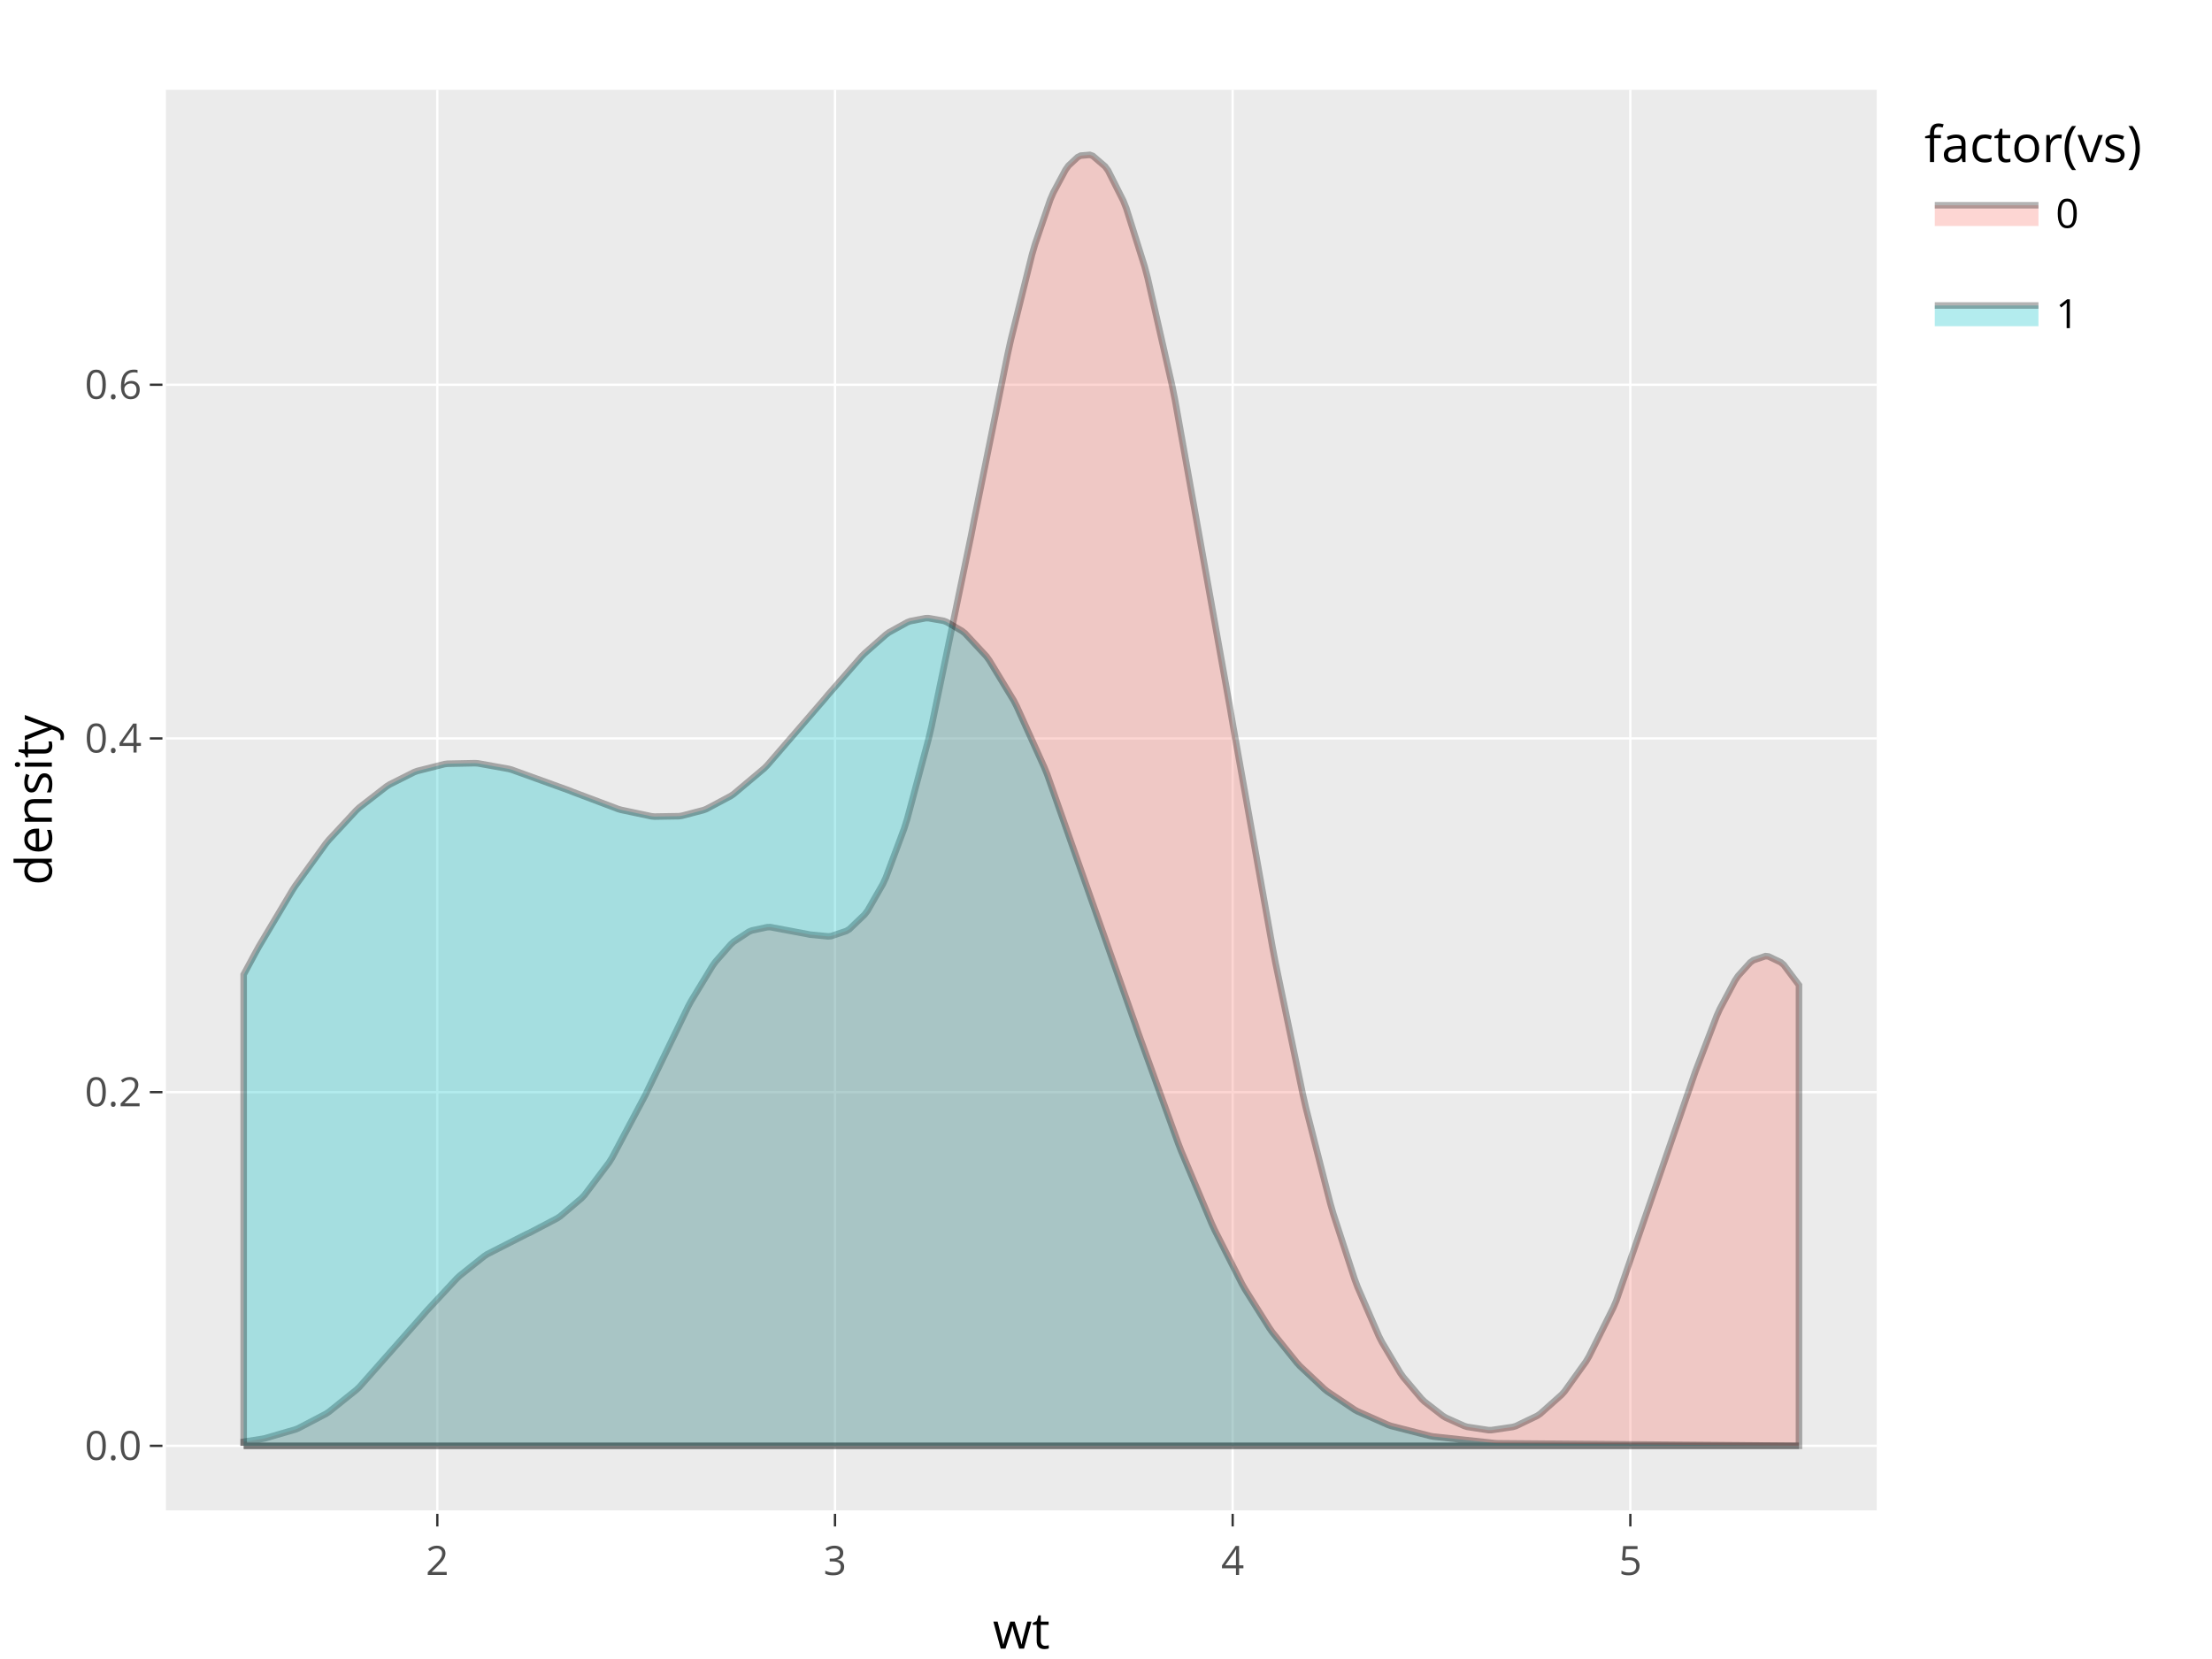
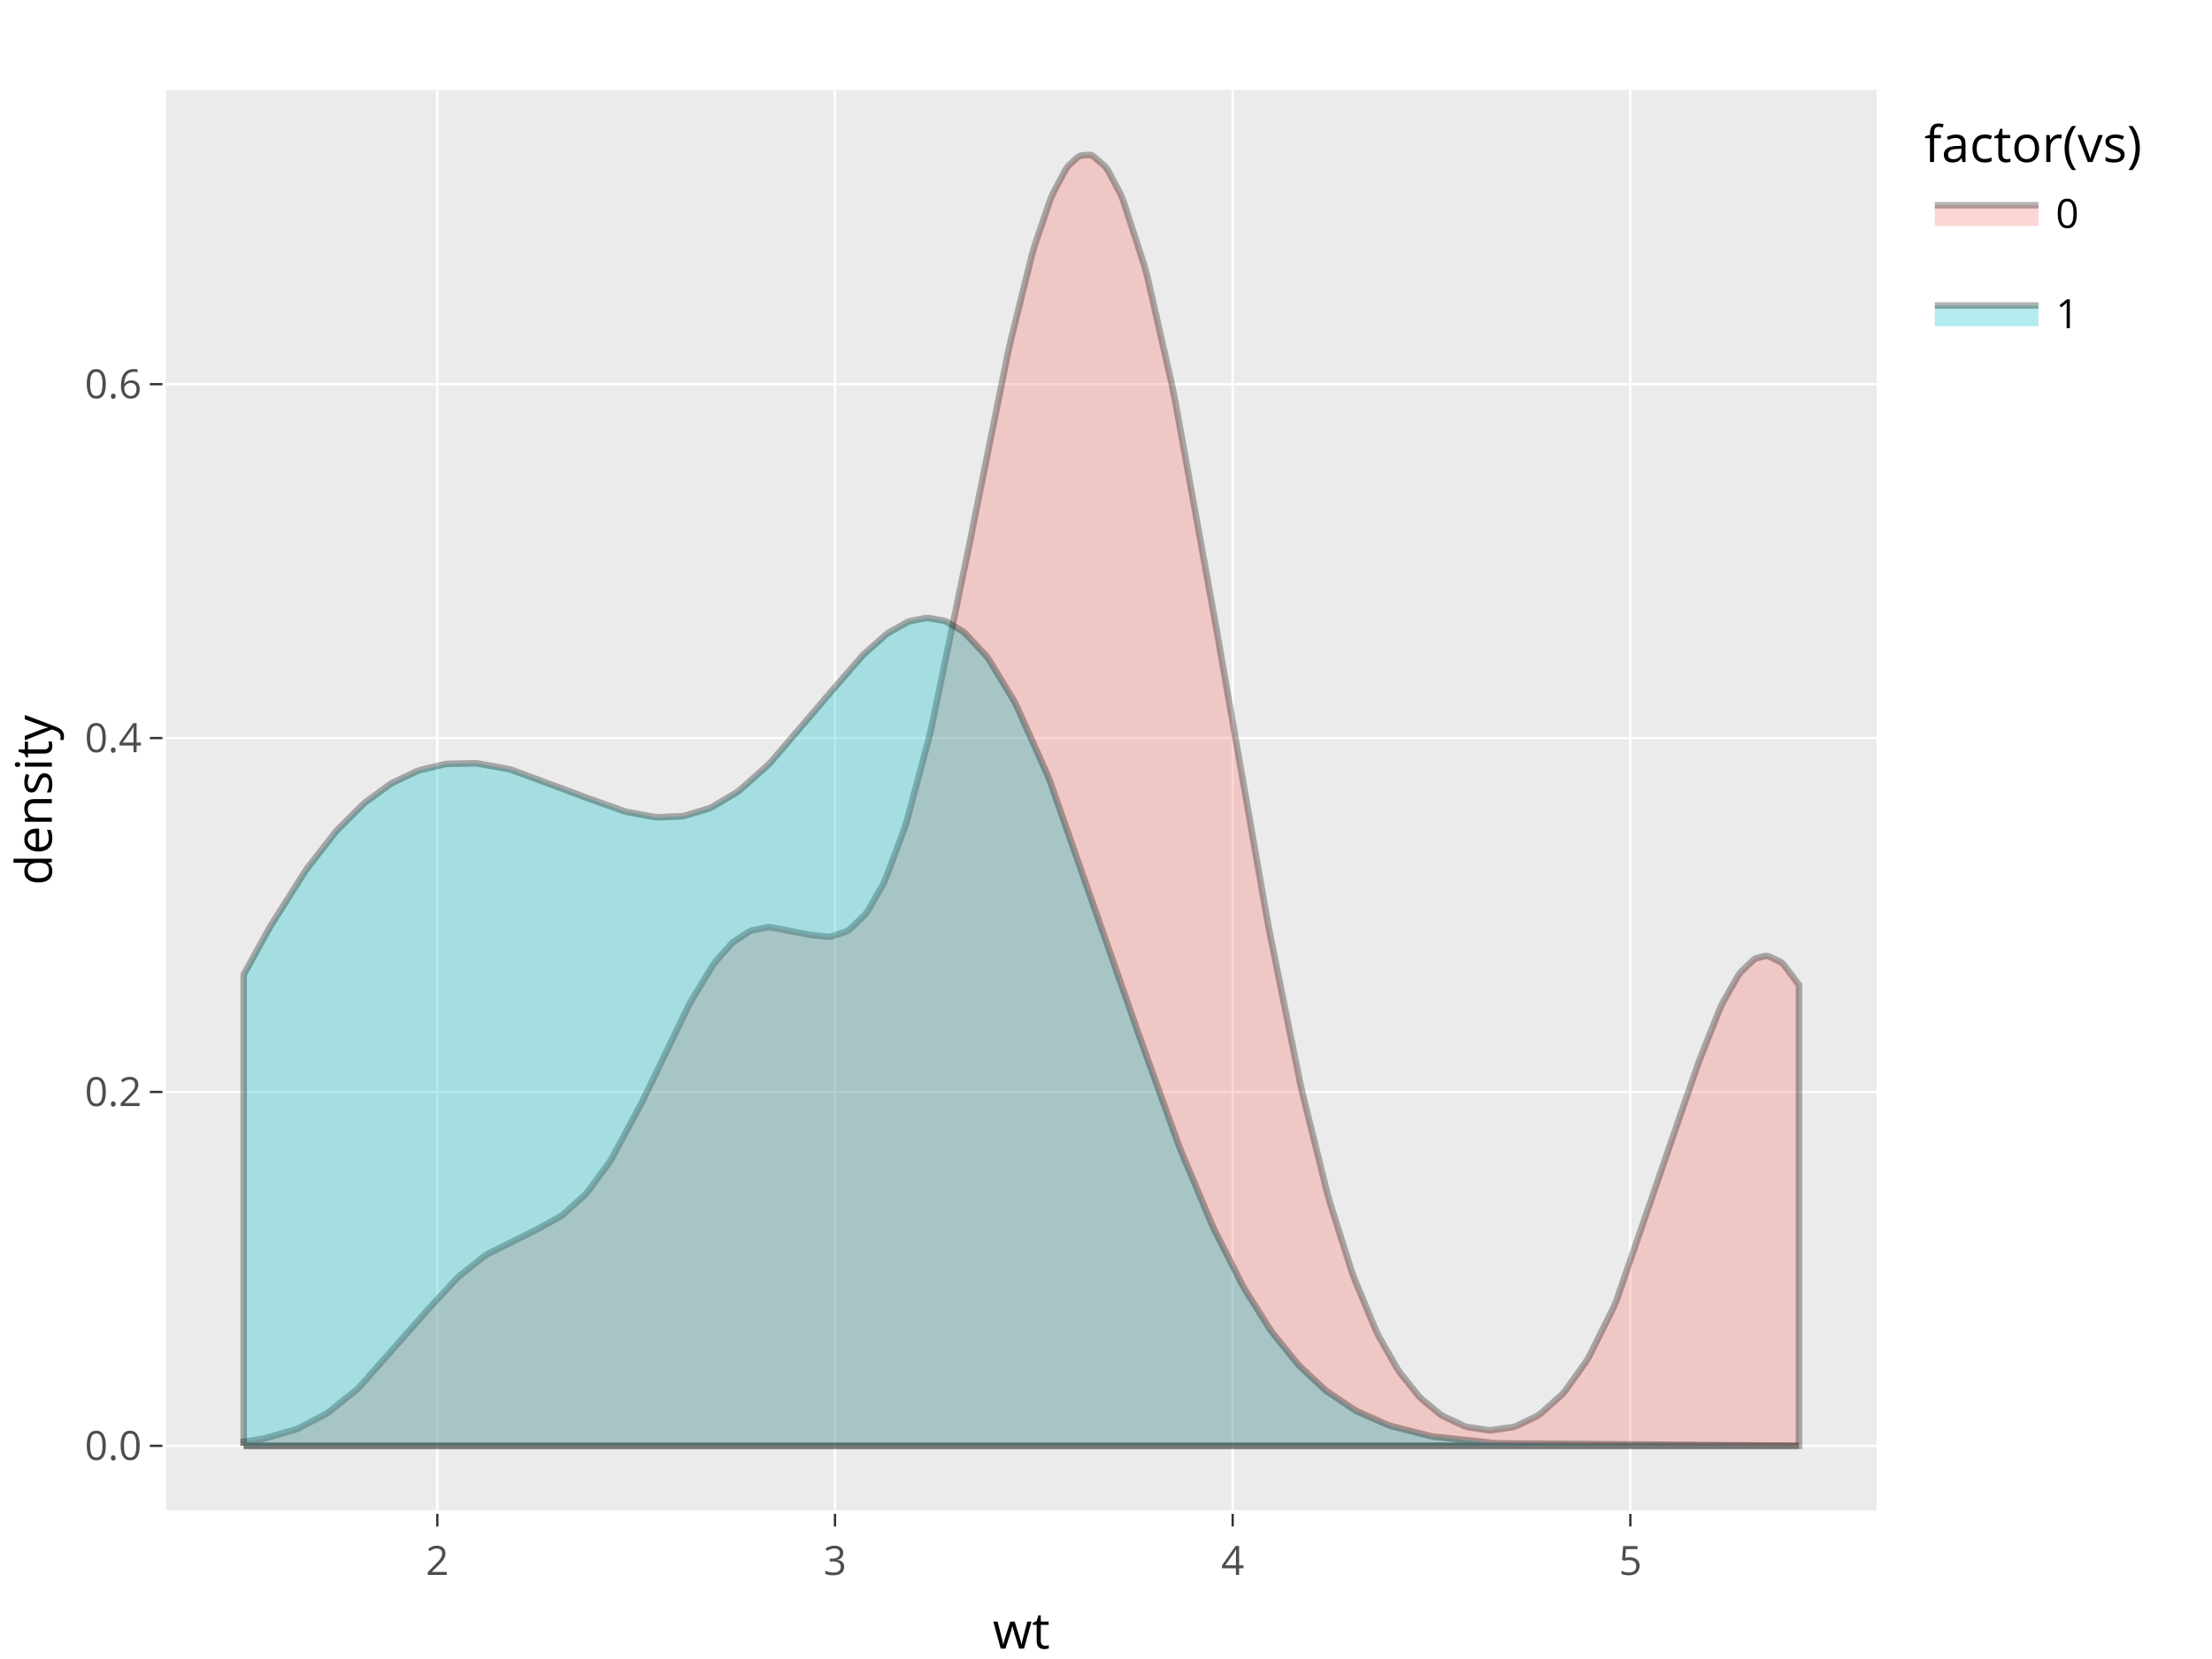
<svg xmlns="http://www.w3.org/2000/svg" class="main-svg" width="640" height="480" style="" viewBox="0 0 640 480">
  <rect x="0" y="0" width="640" height="480" style="fill: rgb(255, 255, 255); fill-opacity: 1;" />
  <defs id="defs-">
    <g class="clips">
      <clipPath id="clipxyplot" class="plotclip">
        <rect width="495" height="411" />
      </clipPath>
      <clipPath class="axesclip" id="clipx">
        <rect x="48" y="0" width="495" height="480" />
      </clipPath>
      <clipPath class="axesclip" id="clipy">
        <rect x="0" y="26" width="640" height="411" />
      </clipPath>
      <clipPath class="axesclip" id="clipxy">
        <rect x="48" y="26" width="495" height="411" />
      </clipPath>
    </g>
    <g class="gradients" />
    <g class="patterns" />
  </defs>
  <g class="bglayer">
    <rect class="bg" x="48" y="26" width="495" height="411" style="fill: rgb(235, 235, 235); fill-opacity: 1; stroke-width: 0;" />
  </g>
  <g class="layer-below">
    <g class="imagelayer" />
    <g class="shapelayer" />
  </g>
  <g class="cartesianlayer">
    <g class="subplot xy">
      <g class="layer-subplot">
        <g class="shapelayer" />
        <g class="imagelayer" />
      </g>
      <g class="gridlayer">
        <g class="x">
          <path class="xgrid crisp" transform="translate(126.53,0)" d="M0,26v411" style="stroke: rgb(255, 255, 255); stroke-opacity: 1; stroke-width: 0.664px;" />
          <path class="xgrid crisp" transform="translate(241.59,0)" d="M0,26v411" style="stroke: rgb(255, 255, 255); stroke-opacity: 1; stroke-width: 0.664px;" />
          <path class="xgrid crisp" transform="translate(356.65,0)" d="M0,26v411" style="stroke: rgb(255, 255, 255); stroke-opacity: 1; stroke-width: 0.664px;" />
          <path class="xgrid crisp" transform="translate(471.71,0)" d="M0,26v411" style="stroke: rgb(255, 255, 255); stroke-opacity: 1; stroke-width: 0.664px;" />
        </g>
        <g class="y">
          <path class="ygrid crisp" transform="translate(0,418.32)" d="M48,0h495" style="stroke: rgb(255, 255, 255); stroke-opacity: 1; stroke-width: 0.664px;" />
-           <path class="ygrid crisp" transform="translate(0,315.99)" d="M48,0h495" style="stroke: rgb(255, 255, 255); stroke-opacity: 1; stroke-width: 0.664px;" />
-           <path class="ygrid crisp" transform="translate(0,213.65)" d="M48,0h495" style="stroke: rgb(255, 255, 255); stroke-opacity: 1; stroke-width: 0.664px;" />
-           <path class="ygrid crisp" transform="translate(0,111.32)" d="M48,0h495" style="stroke: rgb(255, 255, 255); stroke-opacity: 1; stroke-width: 0.664px;" />
+           <path class="ygrid crisp" transform="translate(0,315.93)" d="M48,0h495" style="stroke: rgb(255, 255, 255); stroke-opacity: 1; stroke-width: 0.664px;" />
+           <path class="ygrid crisp" transform="translate(0,213.54)" d="M48,0h495" style="stroke: rgb(255, 255, 255); stroke-opacity: 1; stroke-width: 0.664px;" />
+           <path class="ygrid crisp" transform="translate(0,111.16)" d="M48,0h495" style="stroke: rgb(255, 255, 255); stroke-opacity: 1; stroke-width: 0.664px;" />
        </g>
      </g>
      <g class="zerolinelayer" />
      <path class="xlines-below" />
      <path class="ylines-below" />
      <g class="overlines-below" />
      <g class="xaxislayer-below" />
      <g class="yaxislayer-below" />
      <g class="overaxes-below" />
      <g class="plot" transform="translate(48,26)" clip-path="url(#clipxyplot)">
        <g class="scatterlayer mlayer">
          <g class="trace scatter trace-vdiffr-plotly-1" style="stroke-miterlimit: 2; opacity: 1;">
            <g class="fills">
              <g>
-                 <path class="js-fill" d="M22.5,392.32L472.5,392.32L472.5,259.02L468.1,253.17L467.22,252.42L463.69,250.73L462.81,250.63L459.29,251.82L458.41,252.46L454.89,256.36L454.01,257.67L449.6,265.93L448.72,267.89L442.56,283.95L441.68,286.49L419.66,350.29L418.78,352.35L411.74,366.47L410.86,367.96L404.69,376.57L403.81,377.55L397.65,383.04L396.77,383.64L390.6,386.6L389.72,386.86L383.56,387.77L382.68,387.78L376.51,386.84L375.63,386.57L370.35,384.2L369.47,383.67L364.18,379.56L363.3,378.71L358.02,372.47L357.14,371.21L351.85,362.35L350.97,360.63L344.81,346.42L343.93,344.08L337.76,325.17L336.88,322.12L329.84,294.54L328.96,290.69L321.03,252.53L320.15,247.93L308.7,183.6L307.82,178.45L291.97,89.73L291.09,85.37L284.05,54.41L283.17,51.09L277.88,34.28L277,32.07L272.6,23.33L271.72,22.14L268.19,19.11L267.31,18.8L264.67,19.03L263.79,19.47L261.15,21.94L260.27,23.17L256.75,29.74L255.87,31.79L251.46,44.68L250.58,47.69L244.42,72.52L243.54,76.52L233.85,124.45L232.97,128.97L221.52,184.16L220.64,187.89L214.48,210.95L213.6,213.74L208.31,227.9L207.43,229.8L203.03,237.47L202.15,238.62L197.74,242.85L196.86,243.37L192.46,244.85L191.58,244.92L186.3,244.41L185.42,244.22L174.85,242.24L173.97,242.27L169.56,243.21L168.68,243.58L164.28,246.46L163.4,247.27L159,252.27L158.12,253.5L151.95,263.65L151.07,265.29L139.62,288.96L138.74,290.8L129.06,309.01L128.18,310.41L121.13,319.75L120.25,320.69L114.09,325.91L113.2,326.5L105.28,330.66L104.4,331.05L92.95,336.89L92.07,337.48L85.02,343.1L84.14,343.93L75.34,353.39L74.46,354.42L55.96,375.33L55.08,376.15L47.16,382.5L46.28,383.08L38.35,387.23L37.47,387.59L28.66,390.15L27.78,390.32L22.5,391.14L22.5,392.32Z" style="fill: rgb(248, 118, 109); fill-opacity: 0.3; stroke-width: 0;" />
+                 <path class="js-fill" d="M22.5,392.32L472.5,392.32L472.5,258.97L468.1,253.11L467.22,252.36L463.69,250.66L462.81,250.57L460.17,251.22L459.29,251.76L455.77,255.15L454.89,256.31L450.48,264.04L449.6,265.9L443.44,281.44L442.56,283.95L419.66,350.36L418.78,352.43L411.74,366.54L410.86,368.02L404.69,376.62L403.81,377.6L397.65,383.09L396.77,383.69L390.6,386.63L389.72,386.9L383.56,387.8L382.68,387.81L376.51,386.87L375.63,386.6L369.47,383.71L368.59,383.14L363.3,378.77L362.42,377.85L357.14,371.28L356.26,369.97L350.97,360.71L350.09,358.92L343.93,344.17L343.05,341.72L336.88,322.23L336,319.11L328.96,290.81L328.08,286.89L319.27,243.4L318.39,238.65L305.18,163.06L304.3,157.91L291.97,89.78L291.09,85.43L284.05,54.44L283.17,51.11L277,32.08L276.12,30L272.6,23.34L271.72,22.14L268.19,19.11L267.31,18.8L264.67,19.03L263.79,19.47L261.15,21.94L260.27,23.17L256.75,29.75L255.87,31.8L251.46,44.7L250.58,47.71L244.42,72.57L243.54,76.58L233.85,124.57L232.97,129.1L221.52,184.34L220.64,188.07L214.48,211.14L213.6,213.93L208.31,228.09L207.43,229.98L203.03,237.64L202.15,238.79L197.74,243L196.86,243.52L192.46,244.97L191.58,245.04L186.3,244.5L185.42,244.29L174.85,242.27L173.97,242.29L169.56,243.21L168.68,243.59L164.28,246.47L163.4,247.27L159,252.28L158.12,253.5L151.95,263.66L151.07,265.31L138.74,290.86L137.86,292.68L129.06,309.09L128.18,310.49L122.01,318.84L121.13,319.82L114.97,325.36L114.09,325.97L107.04,329.89L106.16,330.3L92.95,336.89L92.07,337.48L85.02,343.1L84.14,343.92L75.34,353.39L74.46,354.43L55.96,375.35L55.08,376.18L47.16,382.52L46.28,383.11L38.35,387.25L37.47,387.61L28.66,390.16L27.78,390.34L22.5,391.15L22.5,392.32Z" style="fill: rgb(248, 118, 109); fill-opacity: 0.3; stroke-width: 0;" />
              </g>
            </g>
            <g class="errorbars" />
            <g class="lines">
-               <path class="js-line" d="M22.5,392.32L472.5,392.32L472.5,259.02L468.1,253.17L467.22,252.42L463.69,250.73L462.81,250.63L459.29,251.82L458.41,252.46L454.89,256.36L454.01,257.67L449.6,265.93L448.72,267.89L442.56,283.95L441.68,286.49L419.66,350.29L418.78,352.35L411.74,366.47L410.86,367.96L404.69,376.57L403.81,377.55L397.65,383.04L396.77,383.64L390.6,386.6L389.72,386.86L383.56,387.77L382.68,387.78L376.51,386.84L375.63,386.57L370.35,384.2L369.47,383.67L364.18,379.56L363.3,378.71L358.02,372.47L357.14,371.21L351.85,362.35L350.97,360.63L344.81,346.42L343.93,344.08L337.76,325.17L336.88,322.12L329.84,294.54L328.96,290.69L321.03,252.53L320.15,247.93L308.7,183.6L307.82,178.45L291.97,89.73L291.09,85.37L284.05,54.41L283.17,51.09L277.88,34.28L277,32.07L272.6,23.33L271.72,22.14L268.19,19.11L267.31,18.8L264.67,19.03L263.79,19.47L261.15,21.94L260.27,23.17L256.75,29.74L255.87,31.79L251.46,44.68L250.58,47.69L244.42,72.52L243.54,76.52L233.85,124.45L232.97,128.97L221.52,184.16L220.64,187.89L214.48,210.95L213.6,213.74L208.31,227.9L207.43,229.8L203.03,237.47L202.15,238.62L197.74,242.85L196.86,243.37L192.46,244.85L191.58,244.92L186.3,244.41L185.42,244.22L174.85,242.24L173.97,242.27L169.56,243.21L168.68,243.58L164.28,246.46L163.4,247.27L159,252.27L158.12,253.5L151.95,263.65L151.07,265.29L139.62,288.96L138.74,290.8L129.06,309.01L128.18,310.41L121.13,319.75L120.25,320.69L114.09,325.91L113.2,326.5L105.28,330.66L104.4,331.05L92.95,336.89L92.07,337.48L85.02,343.1L84.14,343.93L75.34,353.39L74.46,354.42L55.96,375.33L55.08,376.15L47.16,382.5L46.28,383.08L38.35,387.23L37.47,387.59L28.66,390.15L27.78,390.32L22.5,391.14L22.5,392.32" style="vector-effect: non-scaling-stroke; fill: none; stroke: rgb(0, 0, 0); stroke-opacity: 0.3; stroke-width: 1.89px; opacity: 1;" />
+               <path class="js-line" d="M22.5,392.32L472.5,392.32L472.5,258.97L468.1,253.11L467.22,252.36L463.69,250.66L462.81,250.57L460.17,251.22L459.29,251.76L455.77,255.15L454.89,256.31L450.48,264.04L449.6,265.9L443.44,281.44L442.56,283.95L419.66,350.36L418.78,352.43L411.74,366.54L410.86,368.02L404.69,376.62L403.81,377.6L397.65,383.09L396.77,383.69L390.6,386.63L389.72,386.9L383.56,387.8L382.68,387.81L376.51,386.87L375.63,386.6L369.47,383.71L368.59,383.14L363.3,378.77L362.42,377.85L357.14,371.28L356.26,369.97L350.97,360.71L350.09,358.92L343.93,344.17L343.05,341.72L336.88,322.23L336,319.11L328.96,290.81L328.08,286.89L319.27,243.4L318.39,238.65L305.18,163.06L304.3,157.91L291.97,89.78L291.09,85.43L284.05,54.44L283.17,51.11L277,32.08L276.12,30L272.6,23.34L271.72,22.14L268.19,19.11L267.31,18.8L264.67,19.03L263.79,19.47L261.15,21.94L260.27,23.17L256.75,29.75L255.87,31.8L251.46,44.7L250.58,47.71L244.42,72.57L243.54,76.58L233.85,124.57L232.97,129.1L221.52,184.34L220.64,188.07L214.48,211.14L213.6,213.93L208.31,228.09L207.43,229.98L203.03,237.64L202.15,238.79L197.74,243L196.86,243.52L192.46,244.97L191.58,245.04L186.3,244.5L185.42,244.29L174.85,242.27L173.97,242.29L169.56,243.21L168.68,243.59L164.28,246.47L163.4,247.27L159,252.28L158.12,253.5L151.95,263.66L151.07,265.31L138.74,290.86L137.86,292.68L129.06,309.09L128.18,310.49L122.01,318.84L121.13,319.82L114.97,325.36L114.09,325.97L107.04,329.89L106.16,330.3L92.95,336.89L92.07,337.48L85.02,343.1L84.14,343.92L75.34,353.39L74.46,354.43L55.96,375.35L55.08,376.18L47.16,382.52L46.28,383.11L38.35,387.25L37.47,387.61L28.66,390.16L27.78,390.34L22.5,391.15L22.5,392.32" style="vector-effect: non-scaling-stroke; fill: none; stroke: rgb(0, 0, 0); stroke-opacity: 0.3; stroke-width: 1.89px; opacity: 1;" />
            </g>
            <g class="points" />
            <g class="text" />
          </g>
          <g class="trace scatter trace-vdiffr-plotly-2" style="stroke-miterlimit: 2; opacity: 1;">
            <g class="fills">
              <g>
-                 <path class="js-fill" d="M22.5,392.32L472.5,392.32L385.32,391.59L384.44,391.54L366.82,389.65L365.94,389.5L354.5,386.58L353.62,386.27L344.81,382.36L343.93,381.88L336,376.55L335.12,375.83L328.08,369.22L327.2,368.25L320.15,359.49L319.27,358.23L312.23,347.04L311.35,345.48L303.42,329.84L302.54,327.92L293.73,306.96L292.85,304.68L281.4,273.05L280.52,270.48L254.99,198.06L254.1,195.9L246.18,178.39L245.3,176.67L238.25,165.07L237.37,163.86L231.21,157.24L230.33,156.55L225.92,153.97L225.04,153.63L220.64,152.85L219.76,152.86L215.36,153.72L214.48,154.06L209.19,156.98L208.31,157.63L202.15,163.05L201.27,163.94L191.58,175.01L190.7,176.08L173.97,195.45L173.09,196.33L164.28,203.73L163.4,204.33L156.36,208.08L155.47,208.41L149.31,210.02L148.43,210.15L141.38,210.26L140.5,210.18L131.7,208.32L130.82,208.06L117.61,203.08L116.73,202.72L100,196.68L99.11,196.45L90.31,194.87L89.43,194.81L81.5,194.97L80.62,195.08L72.7,197.08L71.82,197.41L64.77,200.95L63.89,201.5L55.96,207.65L55.08,208.47L47.16,217L46.28,218.07L37.47,230.25L36.59,231.6L26.9,247.86L26.02,249.45L22.5,255.98L22.5,392.32Z" style="fill: rgb(0, 191, 196); fill-opacity: 0.3; stroke-width: 0;" />
+                 <path class="js-fill" d="M22.5,392.32L472.5,392.32L385.32,391.59L384.44,391.55L366.82,389.67L365.94,389.52L354.5,386.61L353.62,386.31L344.81,382.41L343.93,381.93L336,376.62L335.12,375.9L328.08,369.3L327.2,368.33L320.15,359.58L319.27,358.33L312.23,347.15L311.35,345.58L303.42,329.95L302.54,328.03L293.73,307.06L292.85,304.79L281.4,273.13L280.52,270.56L255.87,200.26L254.99,198.05L246.18,178.36L245.3,176.64L238.25,165.03L237.37,163.81L231.21,157.19L230.33,156.51L225.92,153.93L225.04,153.59L220.64,152.82L219.76,152.83L215.36,153.71L214.48,154.05L209.19,156.99L208.31,157.64L202.15,163.09L201.27,163.98L190.7,176.16L189.82,177.24L174.85,194.69L173.97,195.58L166.04,202.6L165.16,203.26L158.12,207.46L157.24,207.86L150.19,210.02L149.31,210.17L142.27,210.46L141.38,210.39L133.46,208.93L132.58,208.69L121.13,204.61L120.25,204.25L100,196.74L99.11,196.51L90.31,194.92L89.43,194.85L81.5,195.01L80.62,195.12L73.58,196.8L72.7,197.1L65.65,200.44L64.77,200.97L57.73,206.12L56.84,206.89L49.8,213.93L48.92,214.93L40.99,225.1L40.11,226.35L30.43,241.69L29.55,243.21L22.5,256.01L22.5,392.32Z" style="fill: rgb(0, 191, 196); fill-opacity: 0.3; stroke-width: 0;" />
              </g>
            </g>
            <g class="errorbars" />
            <g class="lines">
-               <path class="js-line" d="M22.5,392.32L472.5,392.32L385.32,391.59L384.44,391.54L366.82,389.65L365.94,389.5L354.5,386.58L353.62,386.27L344.81,382.36L343.93,381.88L336,376.55L335.12,375.83L328.08,369.22L327.2,368.25L320.15,359.49L319.27,358.23L312.23,347.04L311.35,345.48L303.42,329.84L302.54,327.92L293.73,306.96L292.85,304.68L281.4,273.05L280.52,270.48L254.99,198.06L254.1,195.9L246.18,178.39L245.3,176.67L238.25,165.07L237.37,163.86L231.21,157.24L230.33,156.55L225.92,153.97L225.04,153.63L220.64,152.85L219.76,152.86L215.36,153.72L214.48,154.06L209.19,156.98L208.31,157.63L202.15,163.05L201.27,163.94L191.58,175.01L190.7,176.08L173.97,195.45L173.09,196.33L164.28,203.73L163.4,204.33L156.36,208.08L155.47,208.41L149.31,210.02L148.43,210.15L141.38,210.26L140.5,210.18L131.7,208.32L130.82,208.06L117.61,203.08L116.73,202.72L100,196.68L99.11,196.45L90.31,194.87L89.43,194.81L81.5,194.97L80.62,195.08L72.7,197.08L71.82,197.41L64.77,200.95L63.89,201.5L55.96,207.65L55.08,208.47L47.16,217L46.28,218.07L37.47,230.25L36.59,231.6L26.9,247.86L26.02,249.45L22.5,255.98L22.5,392.32" style="vector-effect: non-scaling-stroke; fill: none; stroke: rgb(0, 0, 0); stroke-opacity: 0.3; stroke-width: 1.89px; opacity: 1;" />
+               <path class="js-line" d="M22.5,392.32L472.5,392.32L385.32,391.59L384.44,391.55L366.82,389.67L365.94,389.52L354.5,386.61L353.62,386.31L344.81,382.41L343.93,381.93L336,376.62L335.12,375.9L328.08,369.3L327.2,368.33L320.15,359.58L319.27,358.33L312.23,347.15L311.35,345.58L303.42,329.95L302.54,328.03L293.73,307.06L292.85,304.79L281.4,273.13L280.52,270.56L255.87,200.26L254.99,198.05L246.18,178.36L245.3,176.64L238.25,165.03L237.37,163.81L231.21,157.19L230.33,156.51L225.92,153.93L225.04,153.59L220.64,152.82L219.76,152.83L215.36,153.71L214.48,154.05L209.19,156.99L208.31,157.64L202.15,163.09L201.27,163.98L190.7,176.16L189.82,177.24L174.85,194.69L173.97,195.58L166.04,202.6L165.16,203.26L158.12,207.46L157.24,207.86L150.19,210.02L149.31,210.17L142.27,210.46L141.38,210.39L133.46,208.93L132.58,208.69L121.13,204.61L120.25,204.25L100,196.74L99.11,196.51L90.31,194.92L89.43,194.85L81.5,195.01L80.62,195.12L73.58,196.8L72.7,197.1L65.65,200.44L64.77,200.97L57.73,206.12L56.84,206.89L49.8,213.93L48.92,214.93L40.99,225.1L40.11,226.35L30.43,241.69L29.55,243.21L22.5,256.01L22.5,392.32" style="vector-effect: non-scaling-stroke; fill: none; stroke: rgb(0, 0, 0); stroke-opacity: 0.3; stroke-width: 1.89px; opacity: 1;" />
            </g>
            <g class="points" />
            <g class="text" />
          </g>
        </g>
      </g>
      <g class="overplot" />
      <path class="xlines-above crisp" d="" style="fill: none; stroke-width: 1px; stroke: rgb(0, 0, 0); stroke-opacity: 0;" />
      <path class="ylines-above crisp" d="" style="fill: none; stroke-width: 1px; stroke: rgb(0, 0, 0); stroke-opacity: 0;" />
      <g class="overlines-above" />
      <g class="xaxislayer-above">
        <path class="xtick ticks crisp" d="M0,438v3.653" transform="translate(126.53,0)" style="stroke: rgb(51, 51, 51); stroke-opacity: 1; stroke-width: 0.664px;" />
        <path class="xtick ticks crisp" d="M0,438v3.653" transform="translate(241.59,0)" style="stroke: rgb(51, 51, 51); stroke-opacity: 1; stroke-width: 0.664px;" />
        <path class="xtick ticks crisp" d="M0,438v3.653" transform="translate(356.65,0)" style="stroke: rgb(51, 51, 51); stroke-opacity: 1; stroke-width: 0.664px;" />
        <path class="xtick ticks crisp" d="M0,438v3.653" transform="translate(471.71,0)" style="stroke: rgb(51, 51, 51); stroke-opacity: 1; stroke-width: 0.664px;" />
        <g class="xtick">
          <text text-anchor="middle" x="0" y="455.68" transform="translate(126.53,0)" style="font-family: 'Open Sans', verdana, arial, sans-serif; font-size: 11.69px; fill: rgb(77, 77, 77); fill-opacity: 1; white-space: pre; opacity: 1;">2</text>
        </g>
        <g class="xtick">
          <text text-anchor="middle" x="0" y="455.68" style="font-family: 'Open Sans', verdana, arial, sans-serif; font-size: 11.69px; fill: rgb(77, 77, 77); fill-opacity: 1; white-space: pre; opacity: 1;" transform="translate(241.59,0)">3</text>
        </g>
        <g class="xtick">
          <text text-anchor="middle" x="0" y="455.68" style="font-family: 'Open Sans', verdana, arial, sans-serif; font-size: 11.69px; fill: rgb(77, 77, 77); fill-opacity: 1; white-space: pre; opacity: 1;" transform="translate(356.65,0)">4</text>
        </g>
        <g class="xtick">
          <text text-anchor="middle" x="0" y="455.68" style="font-family: 'Open Sans', verdana, arial, sans-serif; font-size: 11.69px; fill: rgb(77, 77, 77); fill-opacity: 1; white-space: pre; opacity: 1;" transform="translate(471.71,0)">5</text>
        </g>
      </g>
      <g class="yaxislayer-above">
        <path class="ytick ticks crisp" d="M47,0h-3.653" transform="translate(0,418.32)" style="stroke: rgb(51, 51, 51); stroke-opacity: 1; stroke-width: 0.664px;" />
-         <path class="ytick ticks crisp" d="M47,0h-3.653" transform="translate(0,315.99)" style="stroke: rgb(51, 51, 51); stroke-opacity: 1; stroke-width: 0.664px;" />
-         <path class="ytick ticks crisp" d="M47,0h-3.653" transform="translate(0,213.65)" style="stroke: rgb(51, 51, 51); stroke-opacity: 1; stroke-width: 0.664px;" />
-         <path class="ytick ticks crisp" d="M47,0h-3.653" transform="translate(0,111.32)" style="stroke: rgb(51, 51, 51); stroke-opacity: 1; stroke-width: 0.664px;" />
+         <path class="ytick ticks crisp" d="M47,0h-3.653" transform="translate(0,315.93)" style="stroke: rgb(51, 51, 51); stroke-opacity: 1; stroke-width: 0.664px;" />
+         <path class="ytick ticks crisp" d="M47,0h-3.653" transform="translate(0,213.54)" style="stroke: rgb(51, 51, 51); stroke-opacity: 1; stroke-width: 0.664px;" />
+         <path class="ytick ticks crisp" d="M47,0h-3.653" transform="translate(0,111.16)" style="stroke: rgb(51, 51, 51); stroke-opacity: 1; stroke-width: 0.664px;" />
        <g class="ytick">
          <text text-anchor="end" x="41.009" y="4.091" transform="translate(0,418.32)" style="font-family: 'Open Sans', verdana, arial, sans-serif; font-size: 11.69px; fill: rgb(77, 77, 77); fill-opacity: 1; white-space: pre; opacity: 1;">0.0</text>
        </g>
        <g class="ytick">
-           <text text-anchor="end" x="41.009" y="4.091" style="font-family: 'Open Sans', verdana, arial, sans-serif; font-size: 11.69px; fill: rgb(77, 77, 77); fill-opacity: 1; white-space: pre; opacity: 1;" transform="translate(0,315.99)">0.2</text>
-         </g>
-         <g class="ytick">
-           <text text-anchor="end" x="41.009" y="4.091" style="font-family: 'Open Sans', verdana, arial, sans-serif; font-size: 11.69px; fill: rgb(77, 77, 77); fill-opacity: 1; white-space: pre; opacity: 1;" transform="translate(0,213.65)">0.4</text>
-         </g>
-         <g class="ytick">
-           <text text-anchor="end" x="41.009" y="4.091" style="font-family: 'Open Sans', verdana, arial, sans-serif; font-size: 11.69px; fill: rgb(77, 77, 77); fill-opacity: 1; white-space: pre; opacity: 1;" transform="translate(0,111.32)">0.6</text>
+           <text text-anchor="end" x="41.009" y="4.091" style="font-family: 'Open Sans', verdana, arial, sans-serif; font-size: 11.69px; fill: rgb(77, 77, 77); fill-opacity: 1; white-space: pre; opacity: 1;" transform="translate(0,315.93)">0.2</text>
+         </g>
+         <g class="ytick">
+           <text text-anchor="end" x="41.009" y="4.091" style="font-family: 'Open Sans', verdana, arial, sans-serif; font-size: 11.69px; fill: rgb(77, 77, 77); fill-opacity: 1; white-space: pre; opacity: 1;" transform="translate(0,213.54)">0.4</text>
+         </g>
+         <g class="ytick">
+           <text text-anchor="end" x="41.009" y="4.091" style="font-family: 'Open Sans', verdana, arial, sans-serif; font-size: 11.69px; fill: rgb(77, 77, 77); fill-opacity: 1; white-space: pre; opacity: 1;" transform="translate(0,111.16)">0.6</text>
        </g>
      </g>
      <g class="overaxes-above" />
    </g>
  </g>
  <g class="polarlayer" />
  <g class="smithlayer" />
  <g class="ternarylayer" />
  <g class="geolayer" />
  <g class="funnelarealayer" />
  <g class="pielayer" />
  <g class="iciclelayer" />
  <g class="treemaplayer" />
  <g class="sunburstlayer" />
  <g class="glimages" />
  <defs id="topdefs-">
    <g class="clips" />
    <clipPath id="legend">
      <rect width="76.22" height="77.22" x="1.89" y="1.89" />
    </clipPath>
  </defs>
  <g class="layer-above">
    <g class="imagelayer" />
    <g class="shapelayer">
      <path data-index="0" fill-rule="evenodd" d="M48,437H543V26H48Z" style="opacity: 1; stroke: rgb(0, 0, 0); stroke-opacity: 0; fill: rgb(0, 0, 0); fill-opacity: 0; stroke-width: 0px;" />
    </g>
  </g>
  <g class="infolayer">
    <g class="legend" pointer-events="all" transform="translate(552.9,26)">
      <rect class="bg" shape-rendering="crispEdges" style="stroke: rgb(0, 0, 0); stroke-opacity: 0; fill: rgb(255, 255, 255); fill-opacity: 1; stroke-width: 1.89px;" width="78.11" height="79.11" x="0.945" y="0.945" />
      <g class="scrollbox" transform="" clip-path="url(#legend)">
        <text class="legendtitletext" text-anchor="start" x="3.89" y="20.885" style="font-family: 'Open Sans', verdana, arial, sans-serif; font-size: 14.612px; fill: rgb(0, 0, 0); fill-opacity: 1; white-space: pre;">factor(vs)</text>
        <g class="groups" transform="">
          <g class="traces" transform="translate(1.889764,35.3852)" style="opacity: 1;">
            <text class="legendtext" text-anchor="start" x="40" y="4.559" style="font-family: 'Open Sans', verdana, arial, sans-serif; font-size: 11.69px; fill: rgb(0, 0, 0); fill-opacity: 1; white-space: pre;">0</text>
            <g class="layers" style="opacity: 1;">
              <g class="legendfill">
                <path class="js-fill" d="M5,-2h30v6h-30z" style="stroke-width: 0; fill: rgb(248, 118, 109); fill-opacity: 0.3;" />
              </g>
              <g class="legendlines">
                <path class="js-line" d="M5,-2h30" style="fill: none; stroke: rgb(0, 0, 0); stroke-opacity: 0.3; stroke-width: 1.89px;" />
              </g>
              <g class="legendsymbols">
                <g class="legendpoints" />
              </g>
            </g>
            <rect class="legendtoggle" x="0" y="-9.5" width="47.438" height="19" style="fill: rgb(0, 0, 0); fill-opacity: 0;" />
          </g>
        </g>
        <g class="groups" transform="translate(0,10)">
          <g class="traces" transform="translate(1.889764,54.3852)" style="opacity: 1;">
            <text class="legendtext" text-anchor="start" x="40" y="4.559" style="font-family: 'Open Sans', verdana, arial, sans-serif; font-size: 11.69px; fill: rgb(0, 0, 0); fill-opacity: 1; white-space: pre;">1</text>
            <g class="layers" style="opacity: 1;">
              <g class="legendfill">
                <path class="js-fill" d="M5,-2h30v6h-30z" style="stroke-width: 0; fill: rgb(0, 191, 196); fill-opacity: 0.3;" />
              </g>
              <g class="legendlines">
                <path class="js-line" d="M5,-2h30" style="fill: none; stroke: rgb(0, 0, 0); stroke-opacity: 0.3; stroke-width: 1.89px;" />
              </g>
              <g class="legendsymbols">
                <g class="legendpoints" />
              </g>
            </g>
            <rect class="legendtoggle" x="0" y="-9.5" width="47.438" height="19" style="fill: rgb(0, 0, 0); fill-opacity: 0;" />
          </g>
        </g>
      </g>
      <rect class="scrollbar" rx="20" ry="3" width="0" height="0" style="fill: rgb(128, 139, 164); fill-opacity: 1;" x="0" y="0" />
    </g>
    <g class="g-gtitle" />
    <g class="g-xtitle" transform="translate(0,-13.83562)">
      <text class="xtitle" x="295.5" y="490.836" text-anchor="middle" style="font-family: 'Open Sans', verdana, arial, sans-serif; font-size: 14.61px; fill: rgb(0, 0, 0); opacity: 1; font-weight: normal; white-space: pre;">wt</text>
    </g>
    <g class="g-ytitle" transform="translate(6.223633,0)">
      <text class="ytitle" transform="rotate(-90,8.776256,231.5)" x="8.776" y="231.5" text-anchor="middle" style="font-family: 'Open Sans', verdana, arial, sans-serif; font-size: 14.61px; fill: rgb(0, 0, 0); opacity: 1; font-weight: normal; white-space: pre;">density</text>
    </g>
  </g>
</svg>
